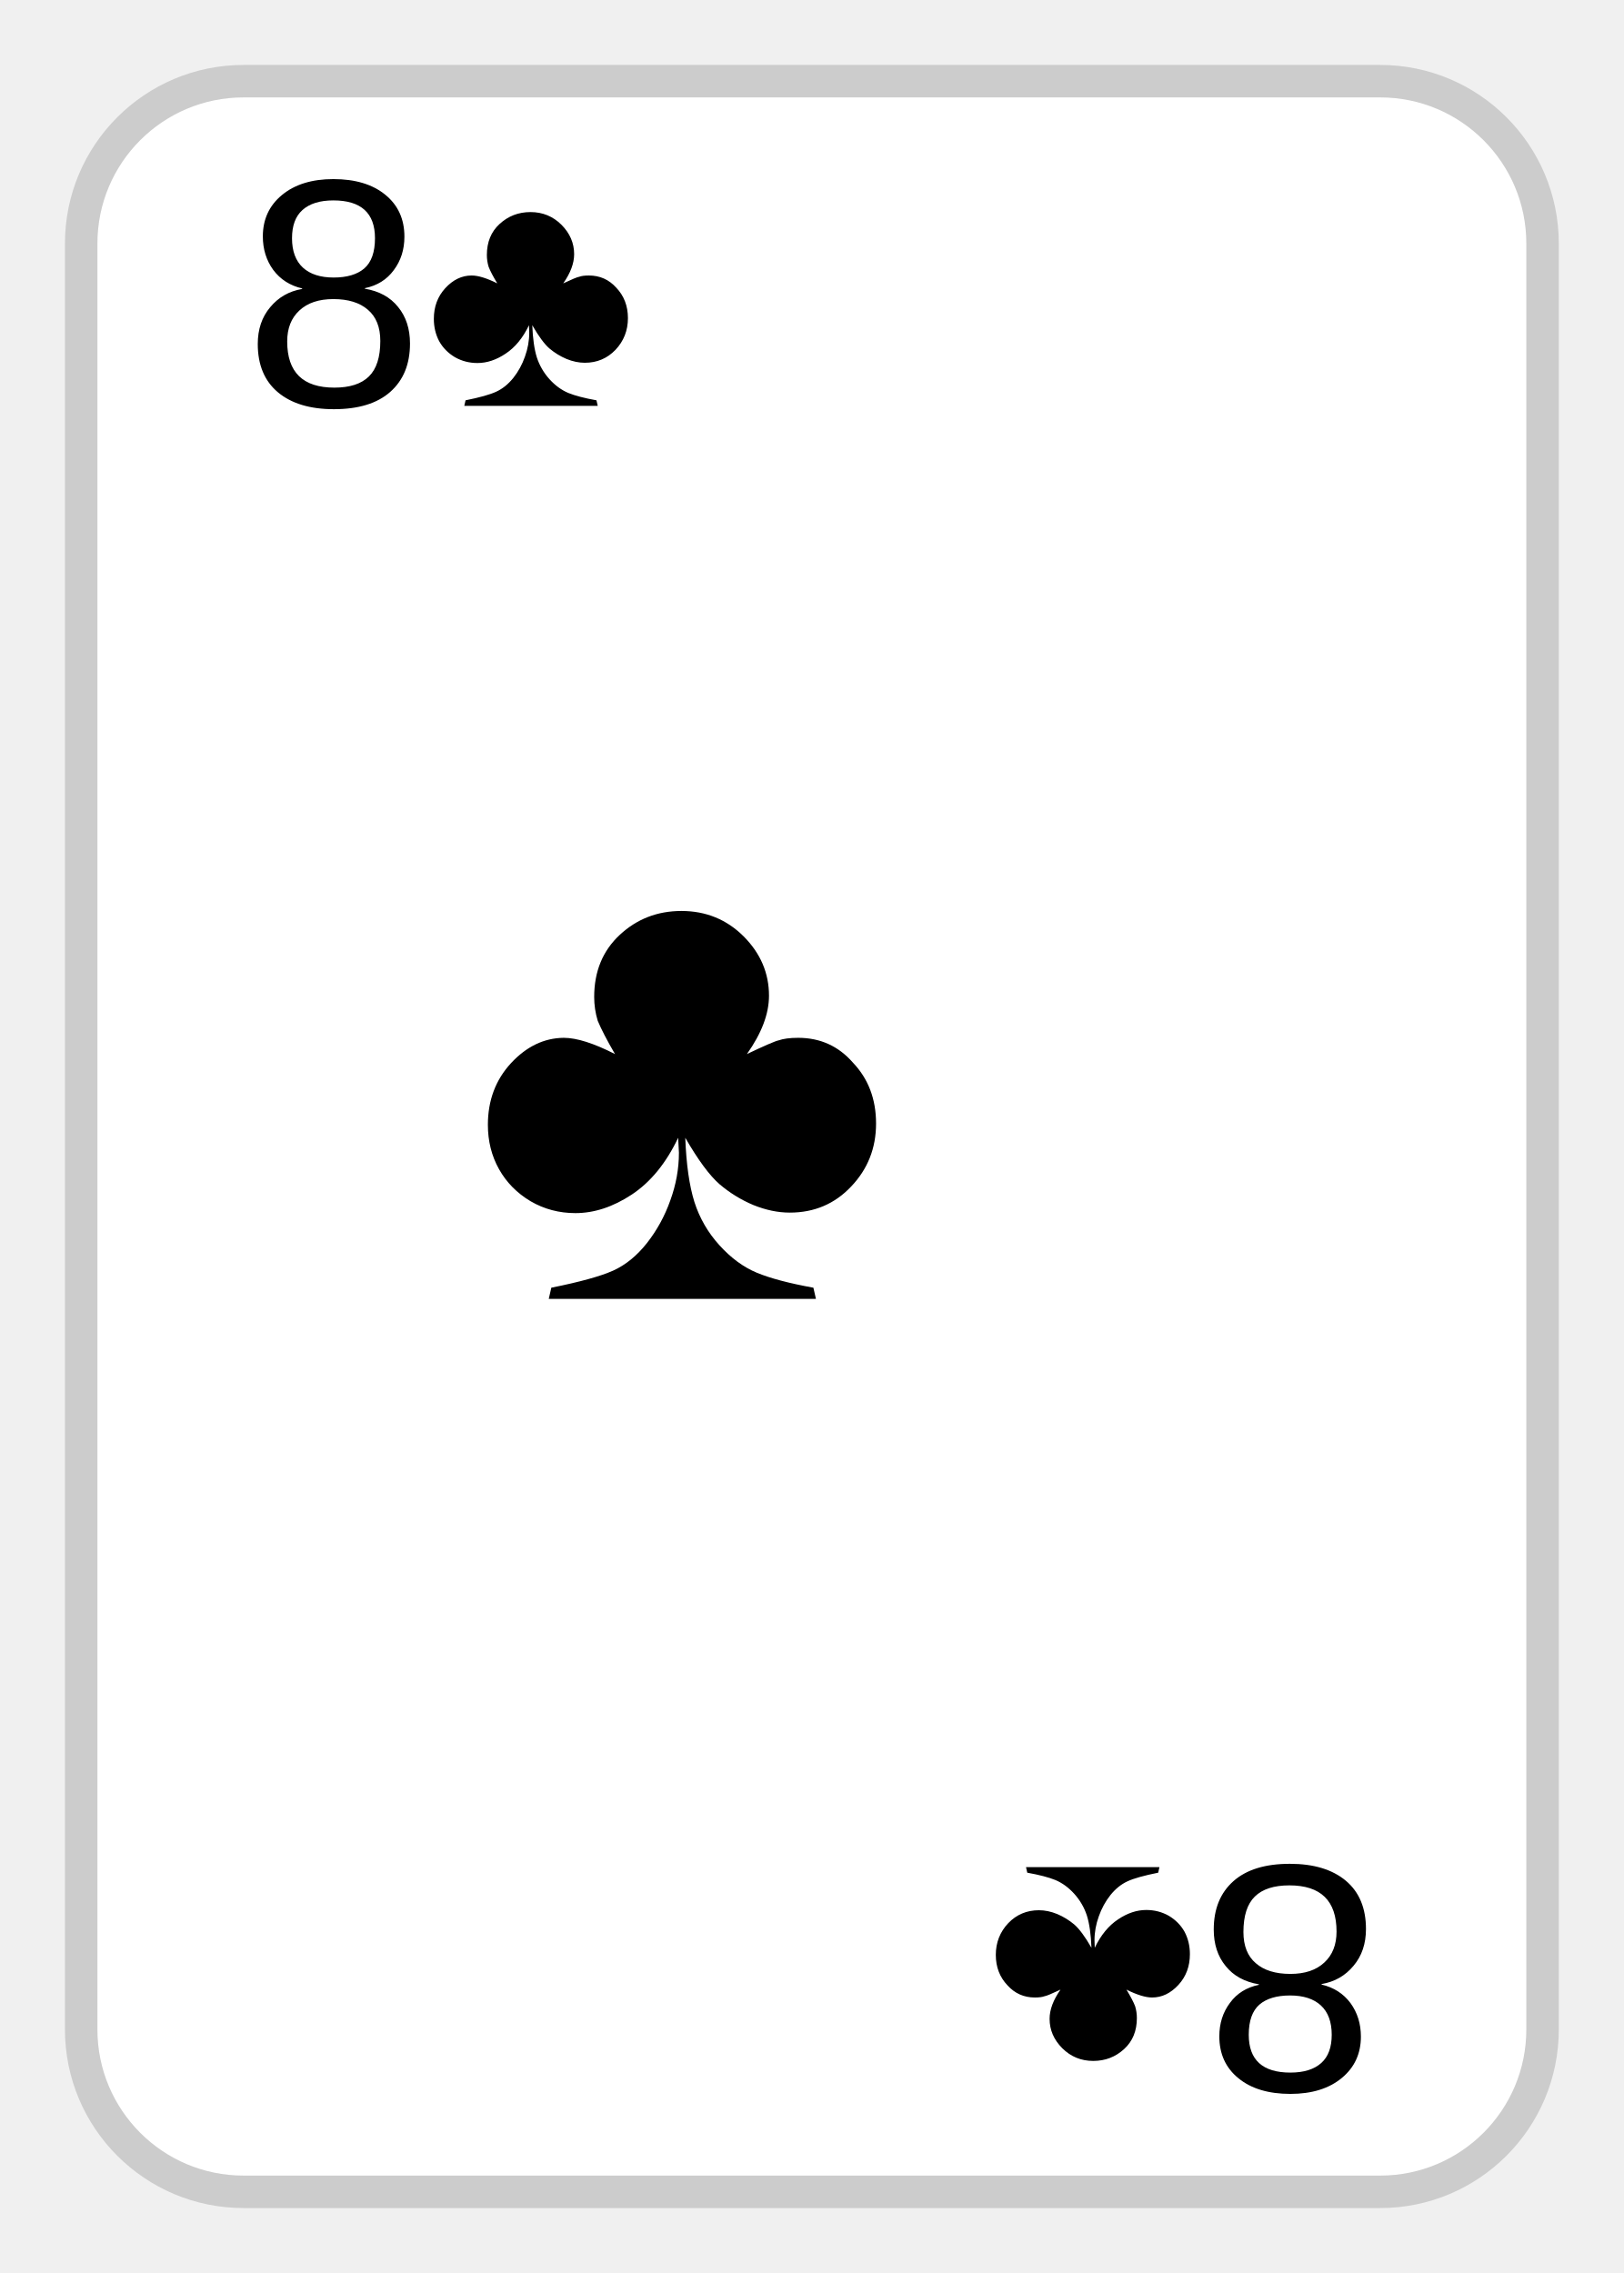
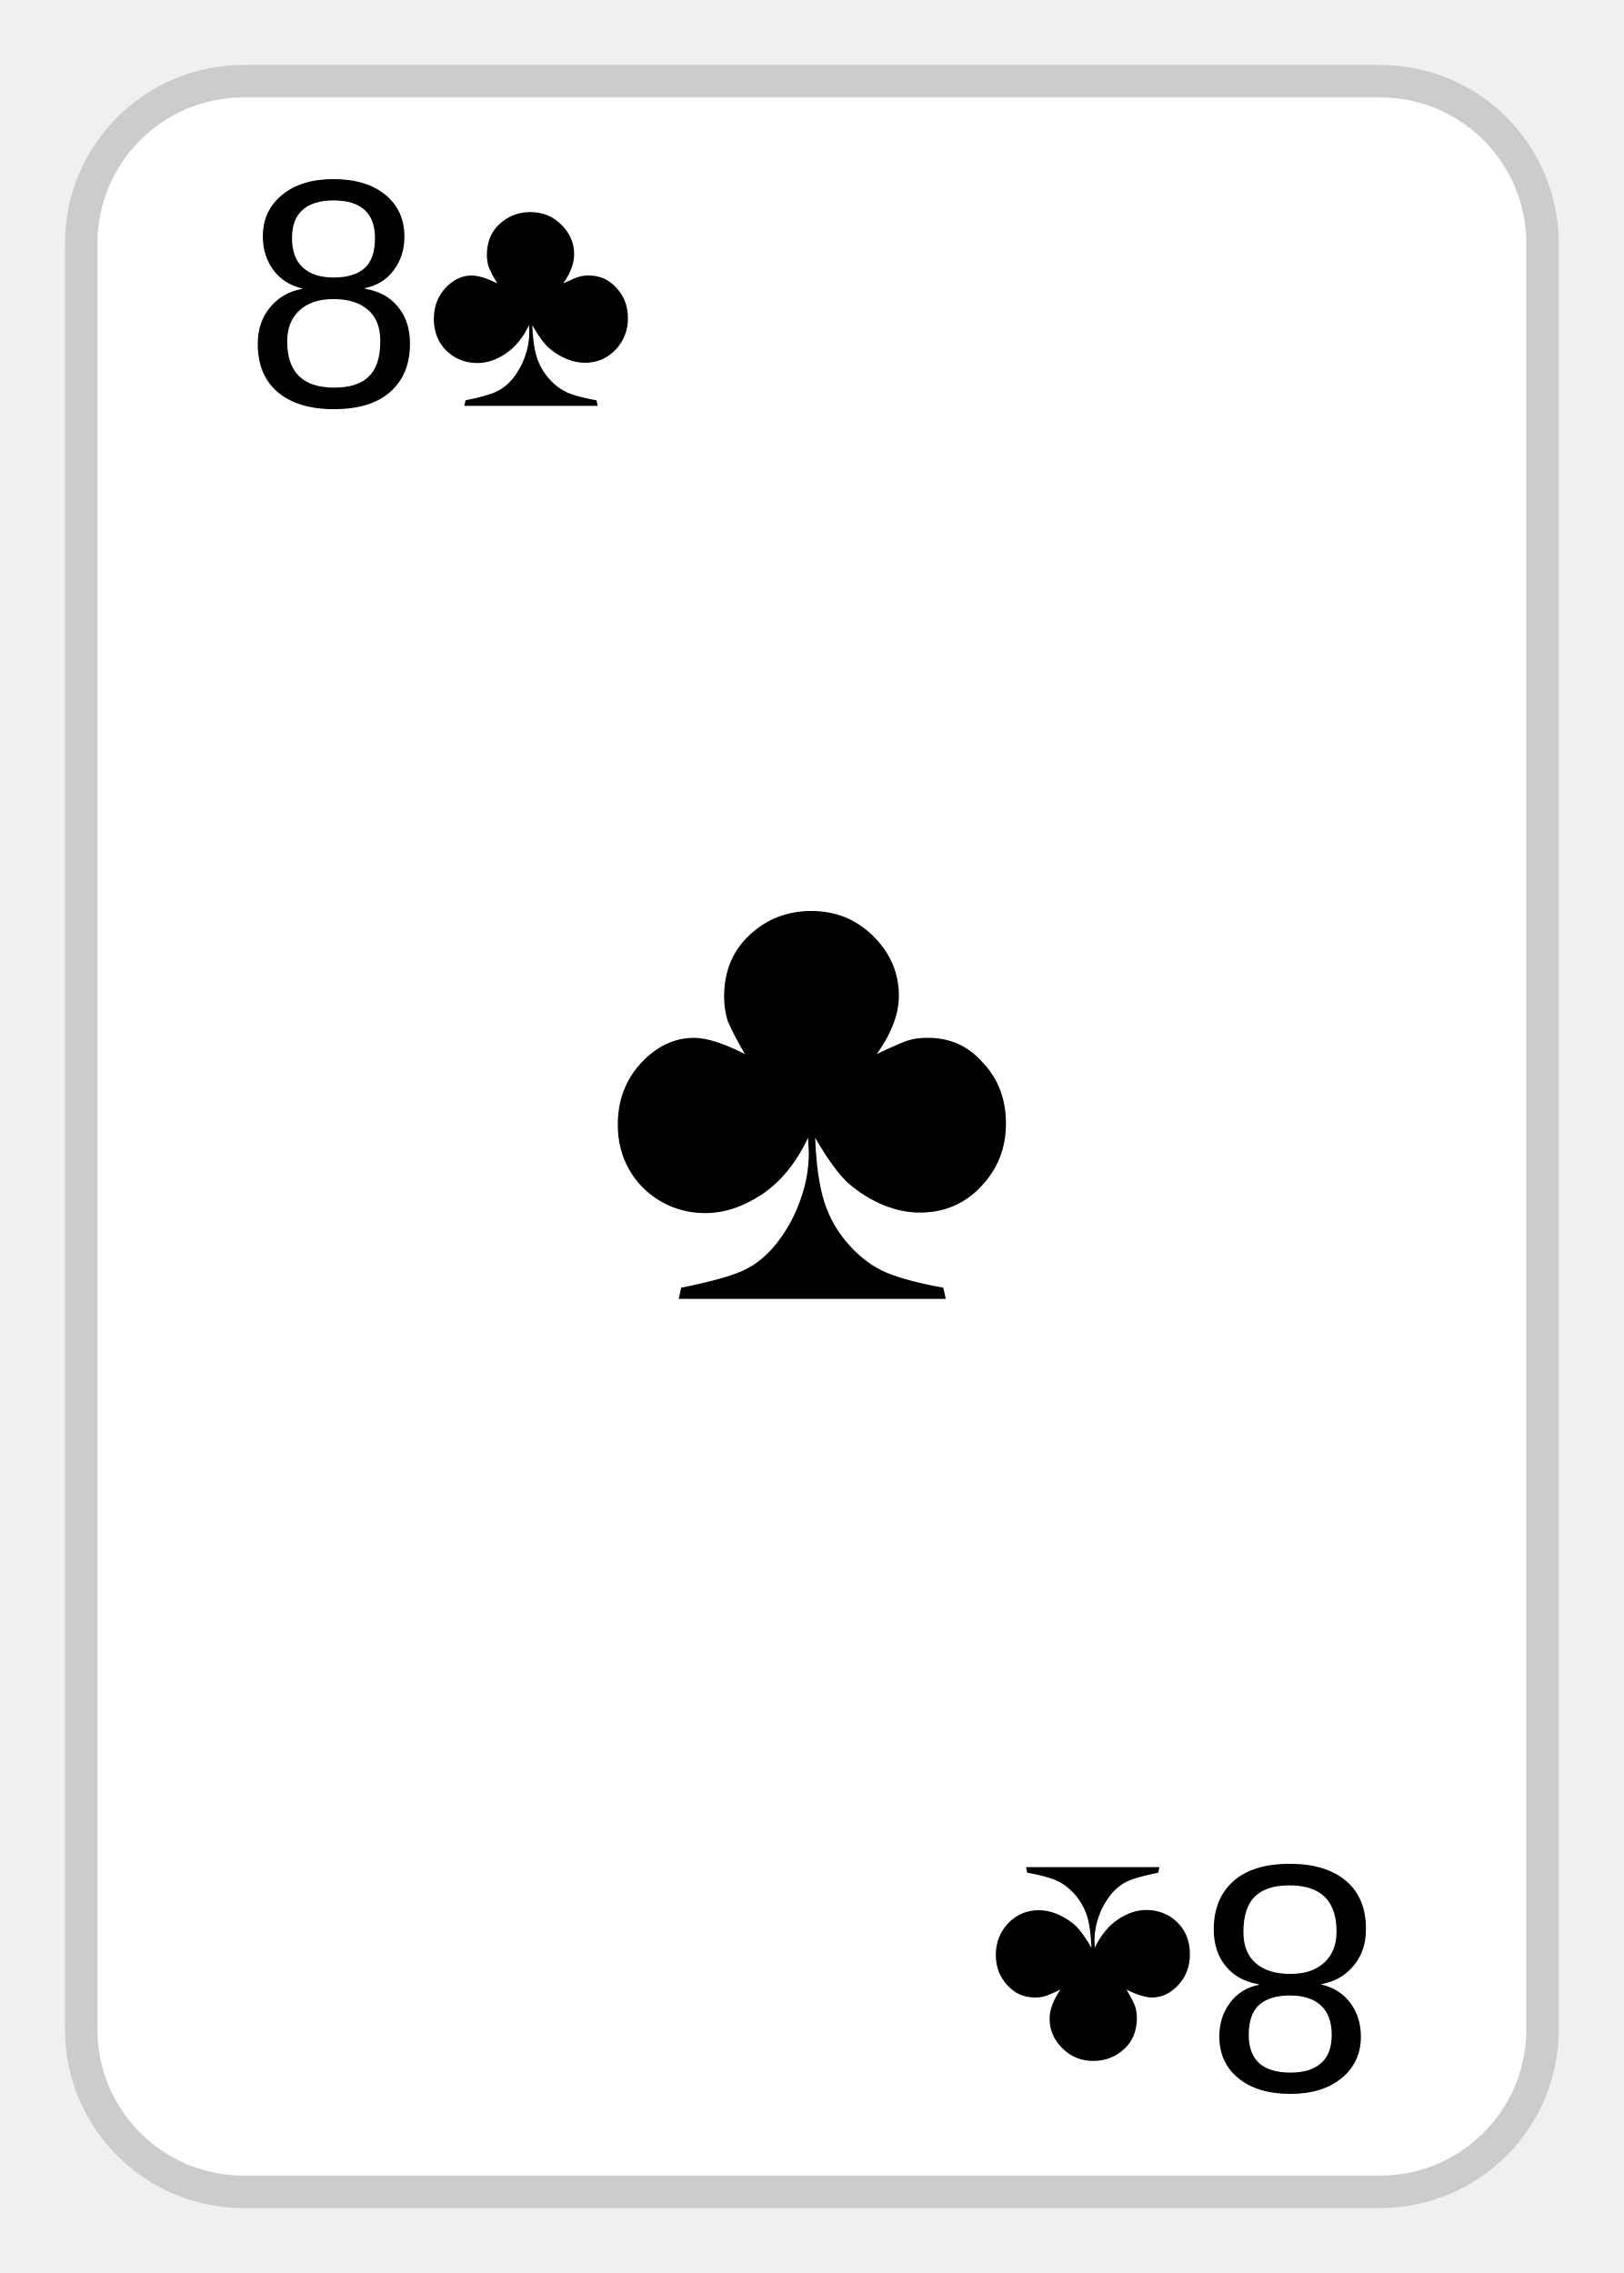
<svg xmlns="http://www.w3.org/2000/svg" viewBox="0 0 100 140">
  <rect x="5" y="5" rx="10" ry="10" width="90" height="130" fill="white" stroke="#ccc" stroke-width="2" />
  <text x="15" y="25" font-family="Arial" font-size="20" fill="black">8♣</text>
-   <text x="42" y="80" font-family="Arial" font-size="40" fill="black" text-anchor="middle">♣</text>
+   <text x="50" y="80" font-family="Arial" font-size="40" fill="black" text-anchor="middle">♣</text>
  <g transform="rotate(180, 50, 70)">
    <text x="15" y="25" font-family="Arial" font-size="20" fill="black">8♣</text>
  </g>
</svg>
